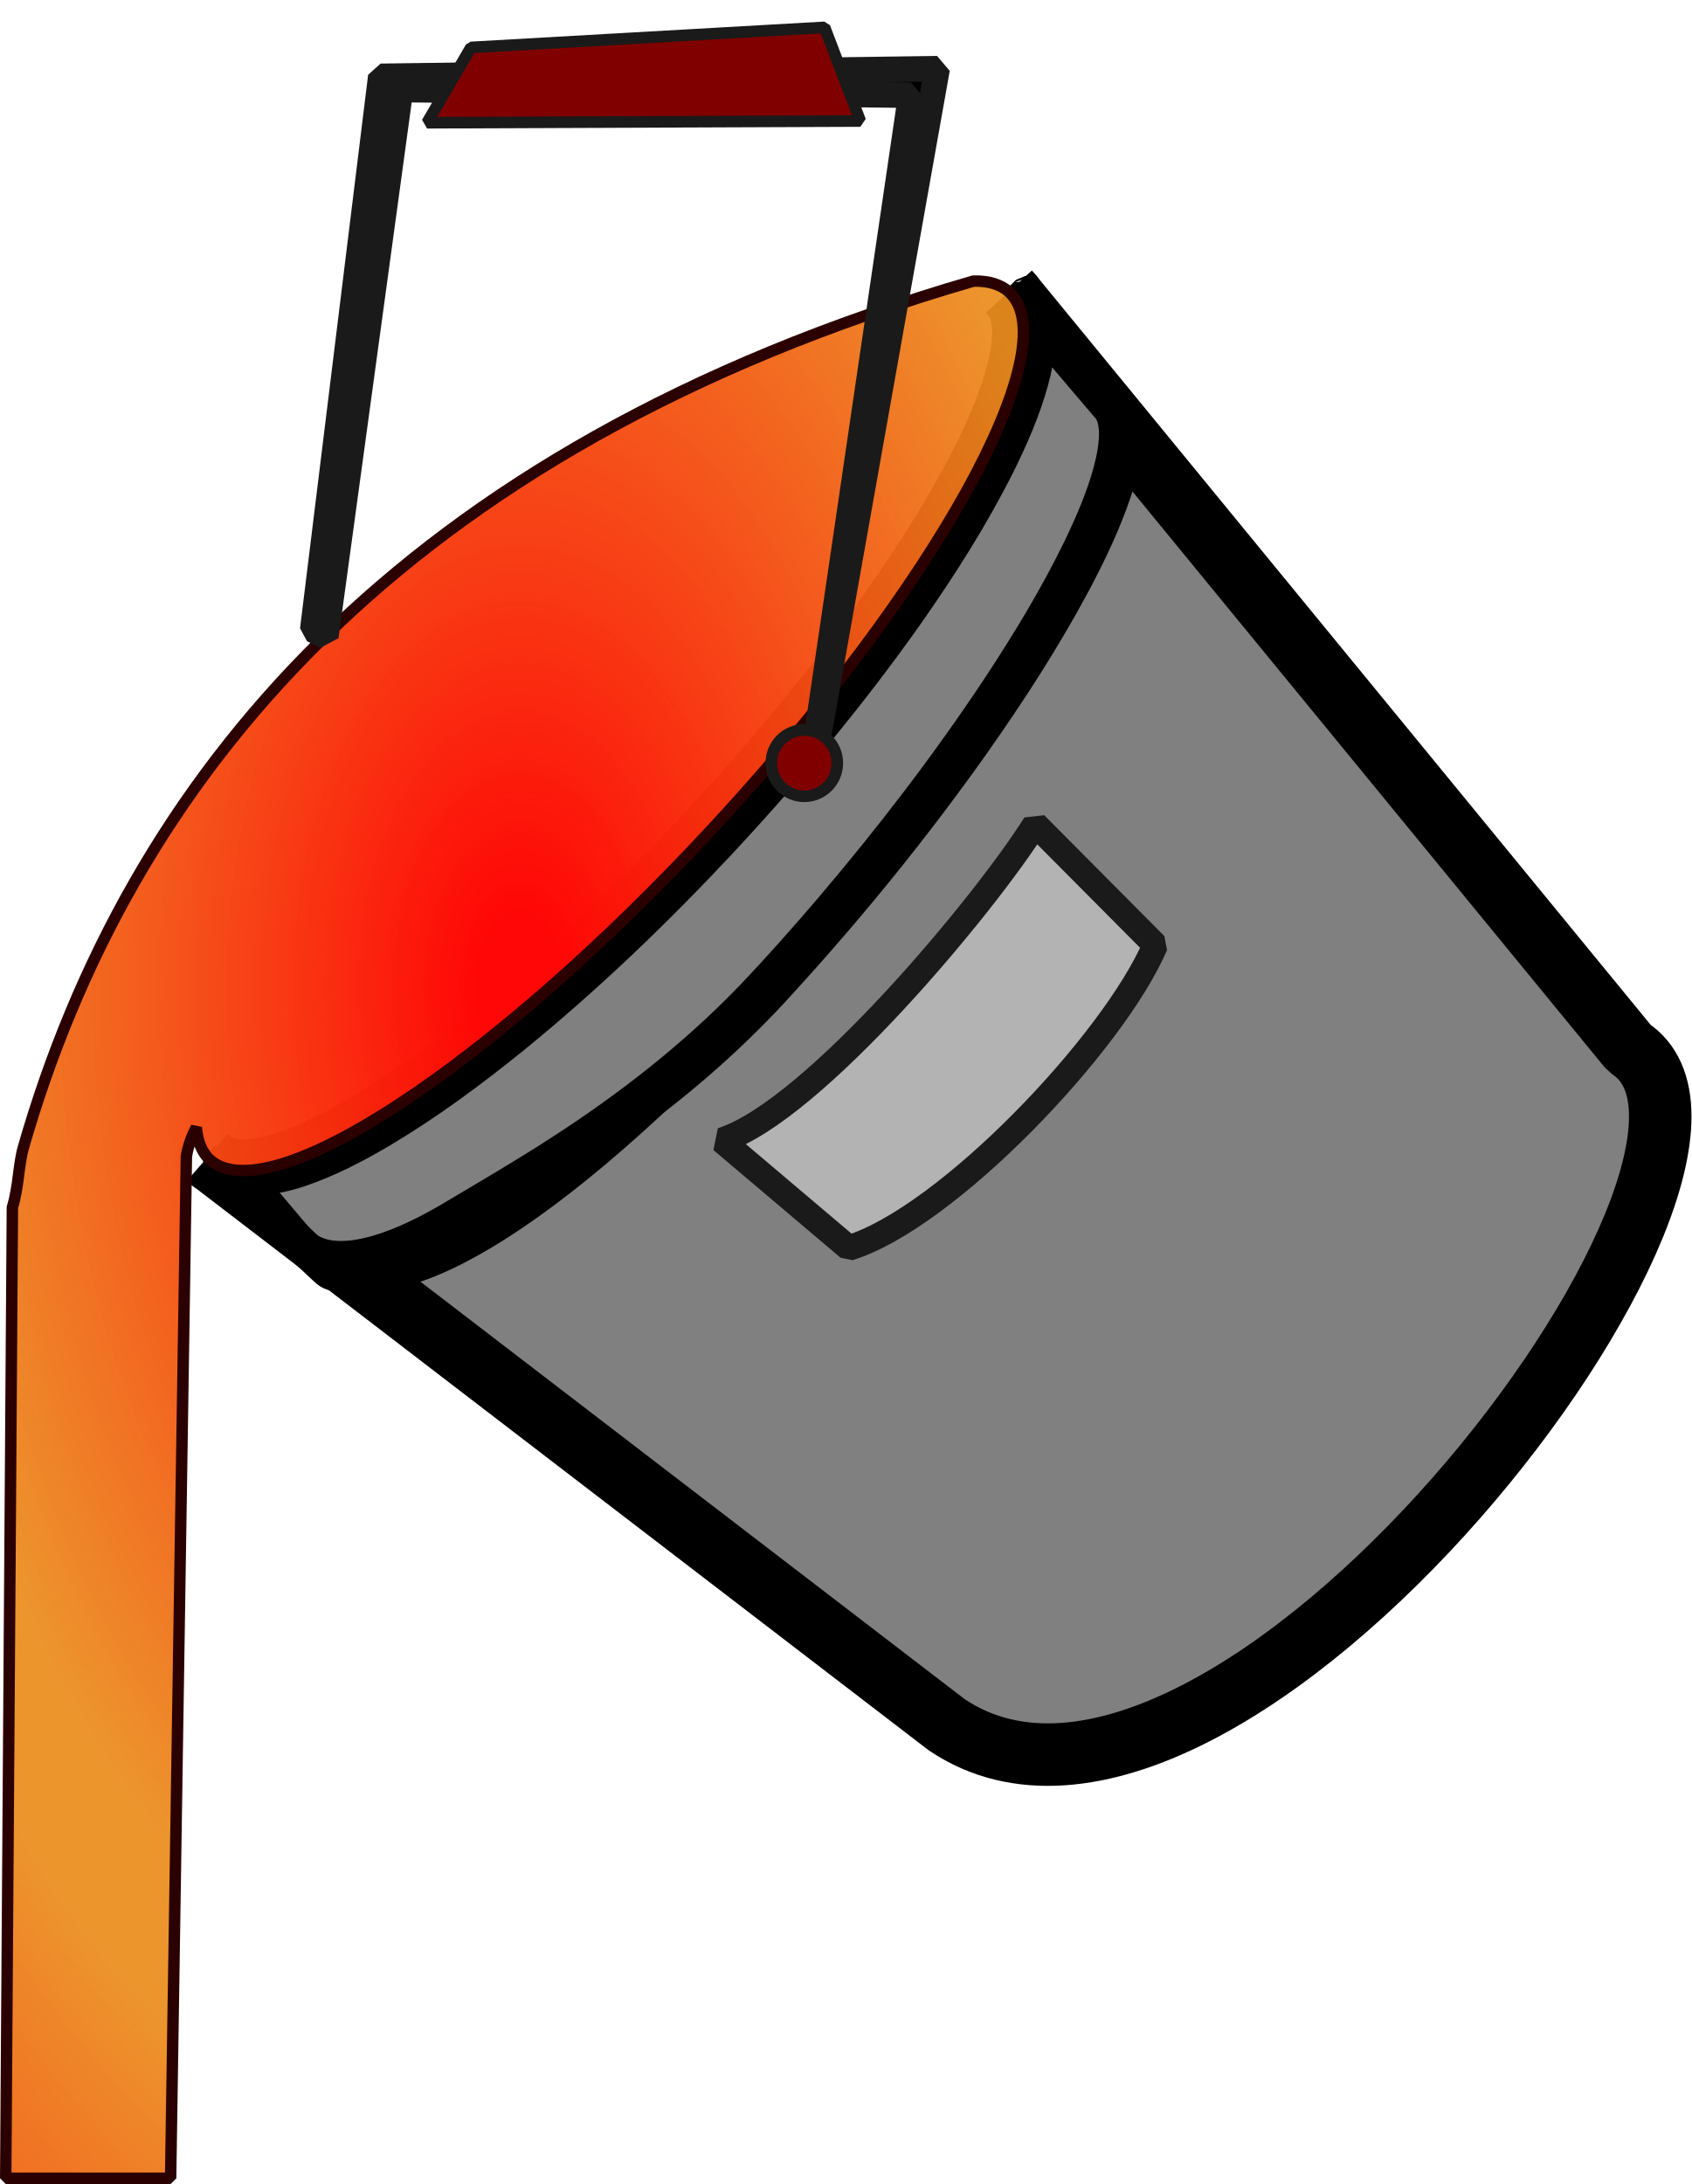
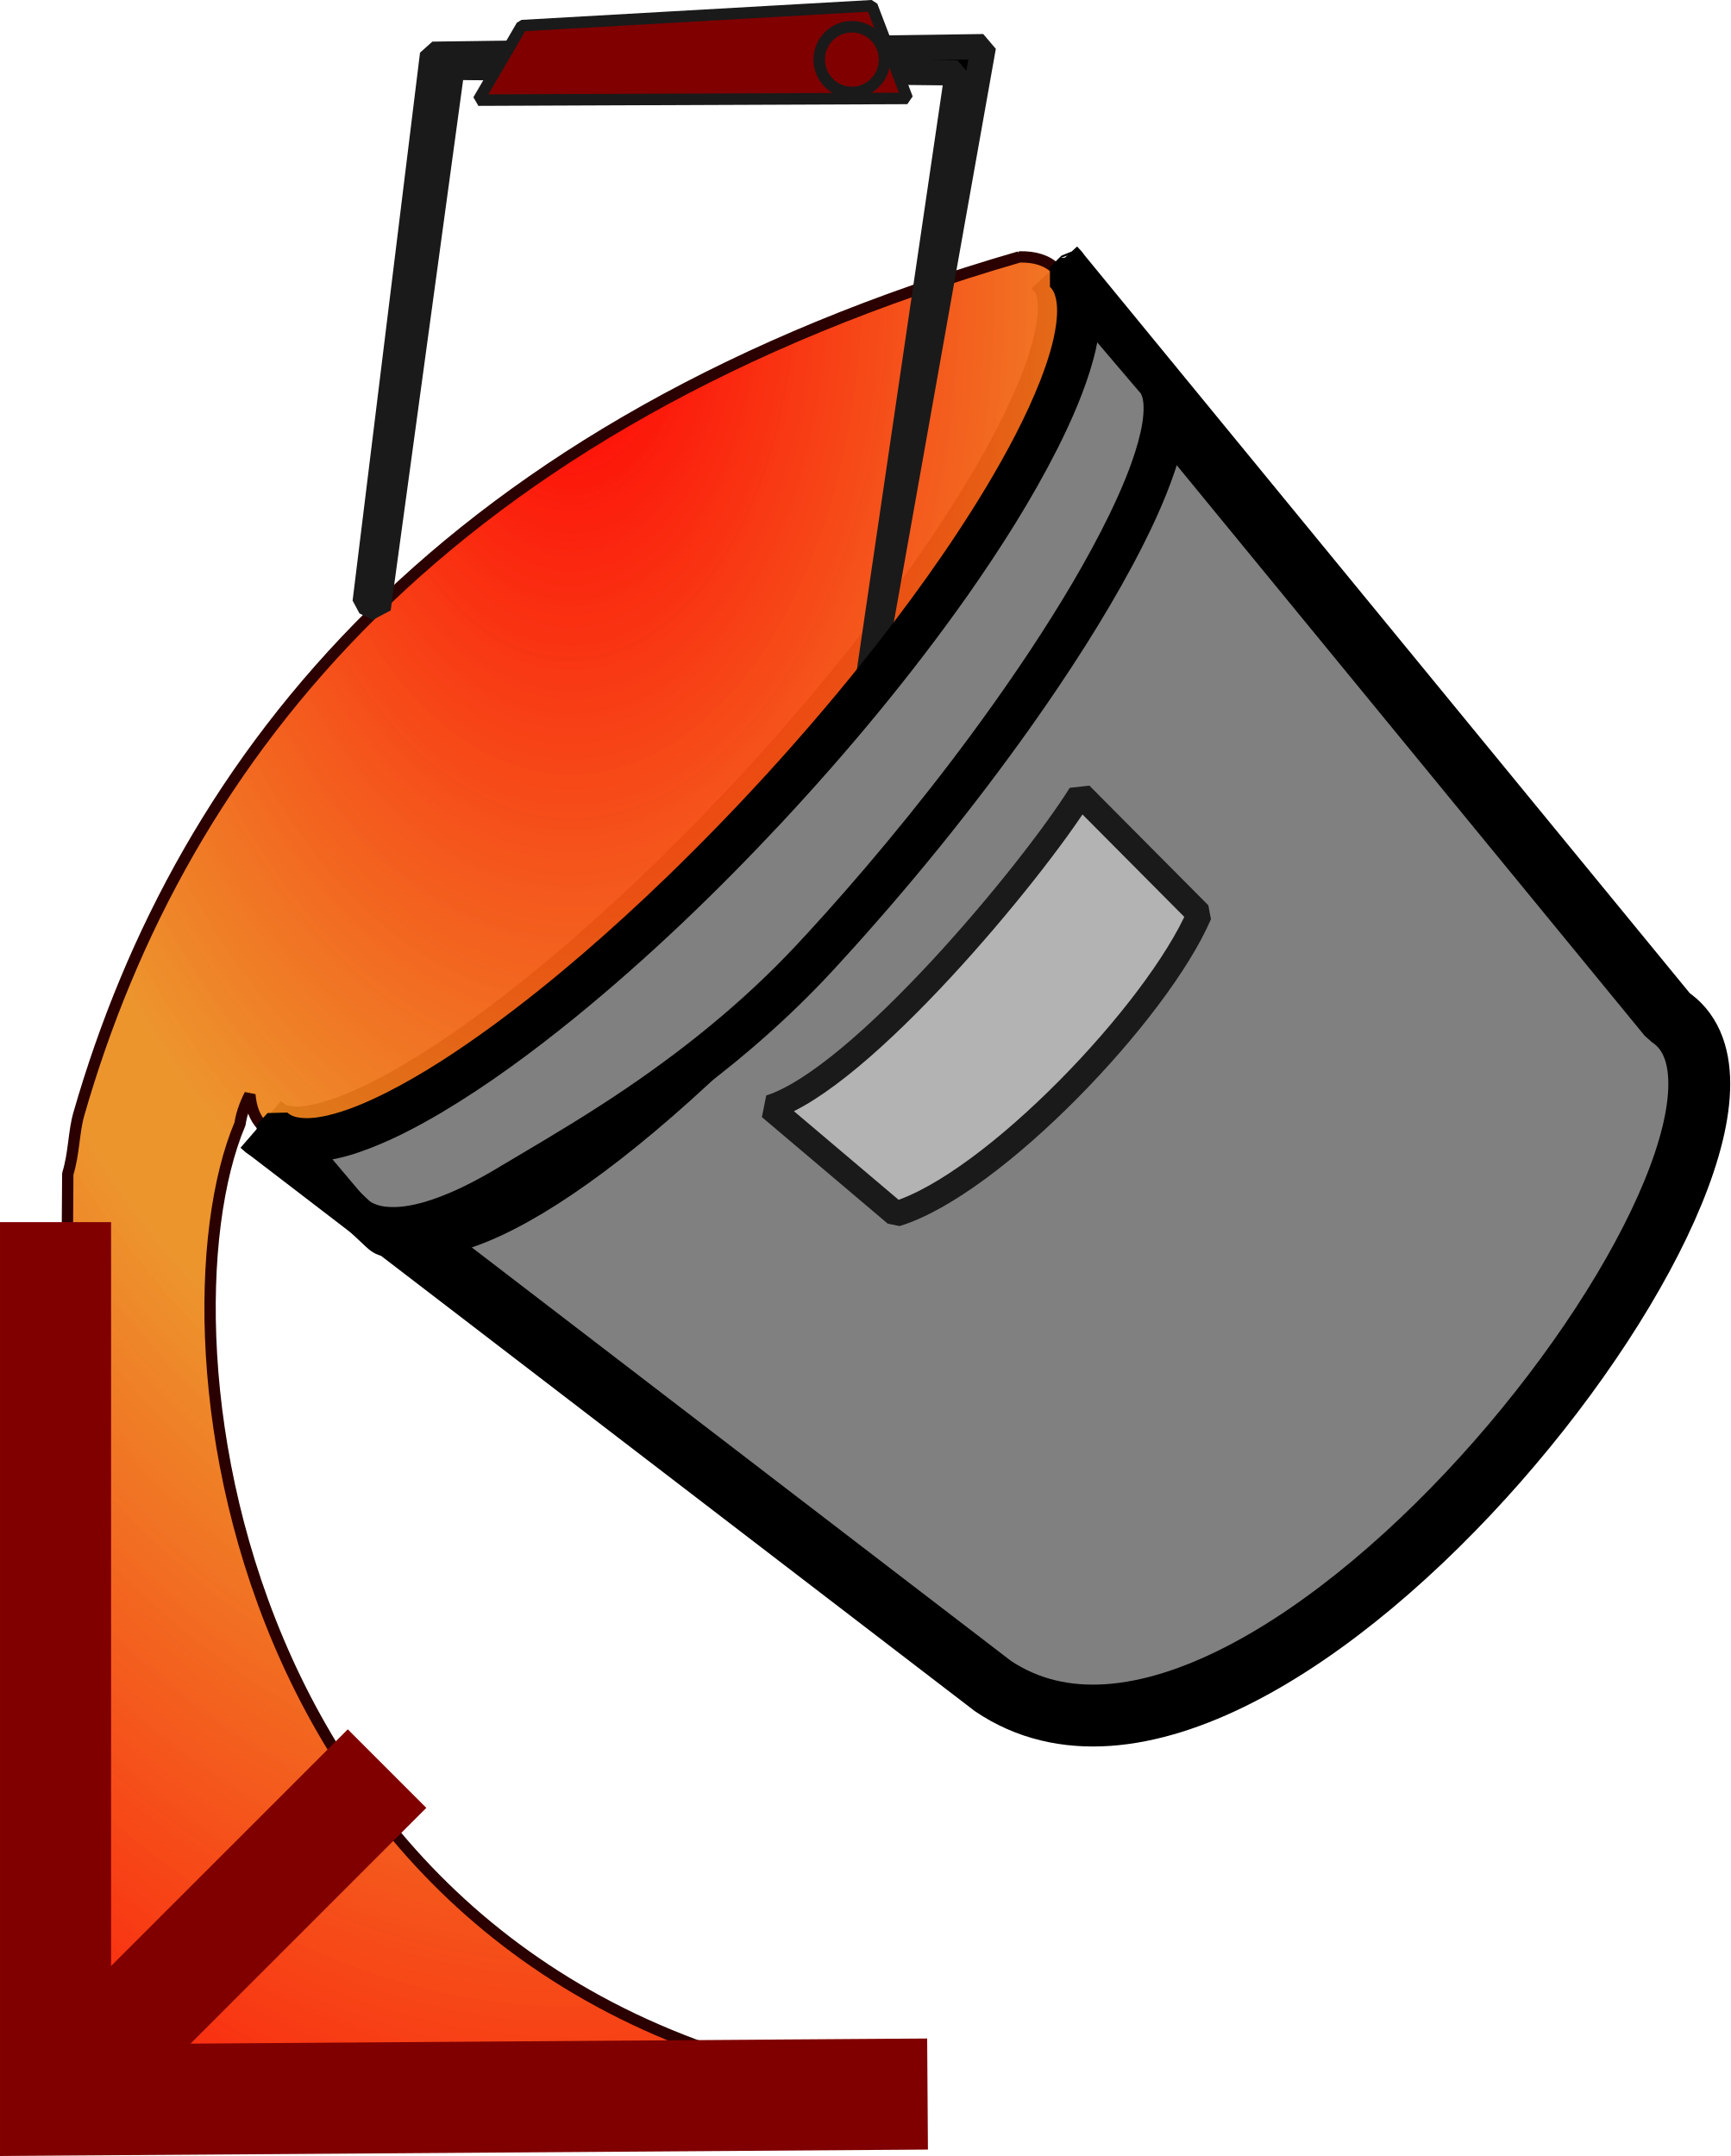
- <svg xmlns="http://www.w3.org/2000/svg" xmlns:xlink="http://www.w3.org/1999/xlink" width="87.428mm" height="112.873mm" viewBox="0 0 87.428 112.873" version="1.1" id="svg18" xml:space="preserve">
+ <svg xmlns="http://www.w3.org/2000/svg" xmlns:xlink="http://www.w3.org/1999/xlink" width="67.868mm" height="84.577mm" viewBox="0 0 67.868 84.577" version="1.1" id="svg18" xml:space="preserve">
  <defs id="defs12">
-     <radialGradient xlink:href="#linearGradient1-2" id="radialGradient21" cx="95.529" cy="133.532" fx="95.529" fy="133.532" r="32.085" gradientTransform="matrix(1.064822,0,0,1.80615,-3.912994,-111.841)" gradientUnits="userSpaceOnUse" spreadMethod="reflect" />
+     <radialGradient xlink:href="#linearGradient1-2" id="radialGradient21" cx="95.529" cy="133.532" fx="95.529" fy="133.532" r="32.085" gradientTransform="matrix(0.8000618,0,0,1.357064,14.6919,-64.27178)" gradientUnits="userSpaceOnUse" spreadMethod="reflect" />
    <linearGradient id="linearGradient1-2">
      <stop style="stop-color:#ff0706;stop-opacity:1;" offset="0.067" id="stop1-9" />
      <stop style="stop-color:#eb8e1e;stop-opacity:0.932;" offset="0.941" id="stop3-1" />
    </linearGradient>
  </defs>
-   <g id="layer1" transform="translate(-70.91261,-78.36117)">
-     <path id="path9-6" style="fill:#808080;fill-rule:evenodd;stroke:#000000;stroke-width:3.23;stroke-linejoin:bevel;stroke-dasharray:none" d="m 123.116,93.498 c 2.972,2.906 -3.89,15.278 -15.327,27.634 -11.437,12.356 -23.118,20.016 -26.091,17.111 l 38.152,29.259 c 14.419,9.697 44.068,-29.315 35.275,-34.975 z" />
-     <g id="path9-6-3" transform="matrix(1.064822,0,0,1.071124,-3.383827,-4.473568)" style="stroke:#000000;stroke-width:1.351">
+   <g id="layer1" transform="translate(-68.73432,-105.9328)">
+     <path id="path9-6" style="fill:#808080;fill-rule:evenodd;stroke:#000000;stroke-width:2.427;stroke-linejoin:bevel;stroke-dasharray:none" d="m 110.136,116.47 c 2.233,2.183 -2.922,11.479 -11.516,20.763 -8.593,9.283 -17.37,15.039 -19.604,12.857 l 28.666,21.984 c 10.834,7.286 33.111,-22.026 26.504,-26.279 z" />
+     <path id="path9" style="fill:url(#radialGradient21);fill-rule:evenodd;stroke:#2b0000;stroke-width:0.444;stroke-linejoin:bevel;stroke-dasharray:none" d="m 108.716,116.012 c -22.463,6.515 -32.824,19.494 -36.889,33.62 -0.206,0.716 -0.183,1.535 -0.434,2.348 l -0.098,14.253 c -0.053,-0.086 -0.108,-0.168 -0.161,-0.254 v 22.116 h 15.929 17.3 c -26.521,-2.931 -29.738,-29.757 -26.213,-38.077 0.036,-0.283 0.151,-0.684 0.386,-1.146 0.042,0.524 0.203,0.932 0.48,1.217 2.234,2.183 11.01,-3.574 19.604,-12.857 8.593,-9.284 13.749,-18.579 11.516,-20.763 -0.326,-0.319 -0.803,-0.473 -1.42,-0.458 z" />
+     <path style="opacity:1;fill:#000000;fill-opacity:1;fill-rule:evenodd;stroke:#1a1a1a;stroke-width:0.989;stroke-linejoin:bevel" d="m 102.286,136 5.023,-28.238 -21.609,0.298 -2.644,21.494 0.513,0.258 2.9,-21.237 19.815,0.218 z" id="path24" />
+     <path style="opacity:1;fill:#800000;fill-opacity:1;fill-rule:evenodd;stroke:#1a1a1a;stroke-width:0.451;stroke-linejoin:bevel" d="m 89.202,106.938 -1.704,2.923 16.825,-0.067 -1.387,-3.637 z" id="path25" />
+     <ellipse style="opacity:1;fill:#800000;fill-opacity:1;fill-rule:evenodd;stroke:#1a1a1a;stroke-width:0.451;stroke-linejoin:bevel" id="path26" cx="102.149" cy="108.27" rx="1.281" ry="1.289" />
+     <path style="opacity:1;fill:#b3b3b3;fill-opacity:1;fill-rule:evenodd;stroke:#1a1a1a;stroke-width:0.989;stroke-linejoin:bevel" d="m 111.114,137.1 c -1.912,3.06 -8.627,11.155 -12.175,12.278 l 4.936,4.179 c 3.787,-1.152 10.26,-7.935 11.905,-11.762 z" id="path27" />
+     <path style="fill:none;stroke:#800000;stroke-width:4.357;stroke-linecap:square" d="m 70.913,156.055 v 32.261 l 32.026,-0.222" id="path1" />
+     <path style="fill:none;stroke:#800000;stroke-width:4.357;stroke-linecap:square" d="m 72.722,186.507 9.654,-9.654" id="path2" />
+     <g id="path9-6-3" transform="matrix(0.8000618,0,0,0.8047966,15.0895,42.85783)" style="stroke:#000000;stroke-width:1.351">
      <path style="color:#000000;fill:#808080;fill-rule:evenodd;stroke:#000000;stroke-width:1.351;stroke-linejoin:bevel;-inkscape-stroke:none" d="m 119.296,91.607 c 2.792,2.713 -3.653,14.263 -14.394,25.799 -10.741,11.535 -21.711,18.687 -24.503,15.975 l 5.141,4.81 c 2.792,2.712 10.781,-1.672 21.521,-13.206 10.741,-11.535 19.386,-25.572 16.595,-28.285 z" id="path22" />
      <path style="color:#000000;fill:#000000;fill-rule:evenodd;stroke:#000000;stroke-width:1.351;stroke-linejoin:bevel;-inkscape-stroke:none" d="m 119.566,91.316 c -0.188,0.185 -0.377,0.369 -0.565,0.554 0.176,0.174 0.312,0.387 0.394,0.621 0.195,0.553 0.18,1.152 0.112,1.727 -0.133,1.023 -0.459,2.01 -0.832,2.969 -0.726,1.831 -1.668,3.569 -2.681,5.256 -1.866,3.084 -4.001,5.998 -6.262,8.802 -2.947,3.639 -6.124,7.092 -9.496,10.34 -2.73,2.618 -5.589,5.111 -8.647,7.341 -1.69,1.224 -3.44,2.379 -5.306,3.318 -0.965,0.478 -1.962,0.911 -3.014,1.158 -0.594,0.133 -1.217,0.215 -1.82,0.085 -0.289,-0.065 -0.571,-0.192 -0.783,-0.402 -0.179,0.195 -0.358,0.391 -0.537,0.586 0.088,0.079 0.182,0.17 0.273,0.254 1.635,1.531 3.272,3.06 4.906,4.592 0.166,0.151 0.326,0.327 0.545,0.398 0.207,0.051 0.406,-0.056 0.602,-0.11 0.335,-0.112 0.684,-0.173 1.032,-0.232 1.17,-0.227 2.279,-0.695 3.337,-1.233 0.94,-0.479 1.831,-1.047 2.744,-1.575 2.517,-1.478 5.001,-3.021 7.339,-4.771 2.457,-1.829 4.758,-3.874 6.82,-6.141 3.352,-3.642 6.493,-7.481 9.367,-11.512 1.774,-2.502 3.456,-5.075 4.913,-7.776 0.776,-1.453 1.497,-2.942 2.024,-4.505 0.284,-0.865 0.523,-1.758 0.548,-2.673 0.013,-0.583 -0.077,-1.196 -0.409,-1.69 -0.07,-0.104 -0.151,-0.201 -0.242,-0.289 0.051,0.054 -0.013,-0.018 -0.03,-0.039 -1.435,-1.676 -2.871,-3.352 -4.306,-5.028 -0.019,0.026 -0.014,-0.019 -0.025,-0.025 z m 0.711,2.043 c 1.034,1.207 2.066,2.416 3.102,3.622 0.299,0.289 0.392,0.721 0.411,1.122 0.028,0.67 -0.112,1.334 -0.284,1.978 -0.354,1.272 -0.884,2.488 -1.459,3.674 -1.141,2.326 -2.496,4.541 -3.927,6.698 -2.489,3.73 -5.238,7.283 -8.155,10.688 -1.24,1.439 -2.503,2.858 -3.818,4.228 -2.767,2.853 -5.929,5.3 -9.271,7.442 -1.784,1.15 -3.624,2.209 -5.45,3.29 -1.069,0.611 -2.184,1.161 -3.369,1.509 -0.709,0.202 -1.452,0.335 -2.19,0.251 -0.534,-0.061 -1.065,-0.278 -1.441,-0.67 -0.814,-0.958 -1.628,-1.916 -2.443,-2.873 0.822,0.024 1.639,-0.14 2.414,-0.406 1.378,-0.466 2.675,-1.139 3.929,-1.872 2.278,-1.345 4.413,-2.917 6.471,-4.574 3.581,-2.9 6.92,-6.09 10.075,-9.446 3.247,-3.466 6.305,-7.115 9.054,-10.99 1.611,-2.284 3.125,-4.645 4.391,-7.139 0.673,-1.34 1.284,-2.721 1.684,-4.17 0.154,-0.547 0.26,-1.11 0.279,-1.679 0.009,-0.228 0.007,-0.455 -0.002,-0.683 z" id="path23" />
    </g>
-     <path id="path9" style="fill:url(#radialGradient21);fill-rule:evenodd;stroke:#2b0000;stroke-width:0.591;stroke-linejoin:bevel;stroke-dasharray:none" d="m 121.226,92.889 c -29.896,8.671 -43.686,25.946 -49.096,44.746 -0.274,0.953 -0.243,2.043 -0.577,3.124 l -0.345,50.179 h 8.523 l 0.815,-52.79 c 0.048,-0.377 0.201,-0.91 0.514,-1.525 0.056,0.698 0.27,1.241 0.638,1.62 2.973,2.905 14.654,-4.756 26.091,-17.112 11.437,-12.356 18.299,-24.728 15.327,-27.633 -0.434,-0.424 -1.069,-0.629 -1.89,-0.609 z" />
-     <path style="opacity:1;fill:#000000;fill-opacity:1;fill-rule:evenodd;stroke:#1a1a1a;stroke-width:1.317;stroke-linejoin:bevel" d="m 112.668,119.491 6.685,-37.582 -28.759,0.396 -3.519,28.607 0.682,0.343 3.86,-28.264 26.372,0.29 z" id="path24" />
-     <path style="opacity:1;fill:#800000;fill-opacity:1;fill-rule:evenodd;stroke:#1a1a1a;stroke-width:0.6;stroke-linejoin:bevel" d="m 95.254,80.813 -2.268,3.891 22.393,-0.089 -1.845,-4.84 z" id="path25" />
-     <ellipse style="opacity:1;fill:#800000;fill-opacity:1;fill-rule:evenodd;stroke:#1a1a1a;stroke-width:0.6;stroke-linejoin:bevel" id="path26" cx="112.485" cy="117.799" rx="1.705" ry="1.716" />
-     <path style="opacity:1;fill:#b3b3b3;fill-opacity:1;fill-rule:evenodd;stroke:#1a1a1a;stroke-width:1.317;stroke-linejoin:bevel" d="m 124.418,120.956 c -2.544,4.073 -11.482,14.846 -16.204,16.341 l 6.569,5.562 c 5.04,-1.534 13.656,-10.561 15.845,-15.655 z" id="path27" />
  </g>
</svg>
